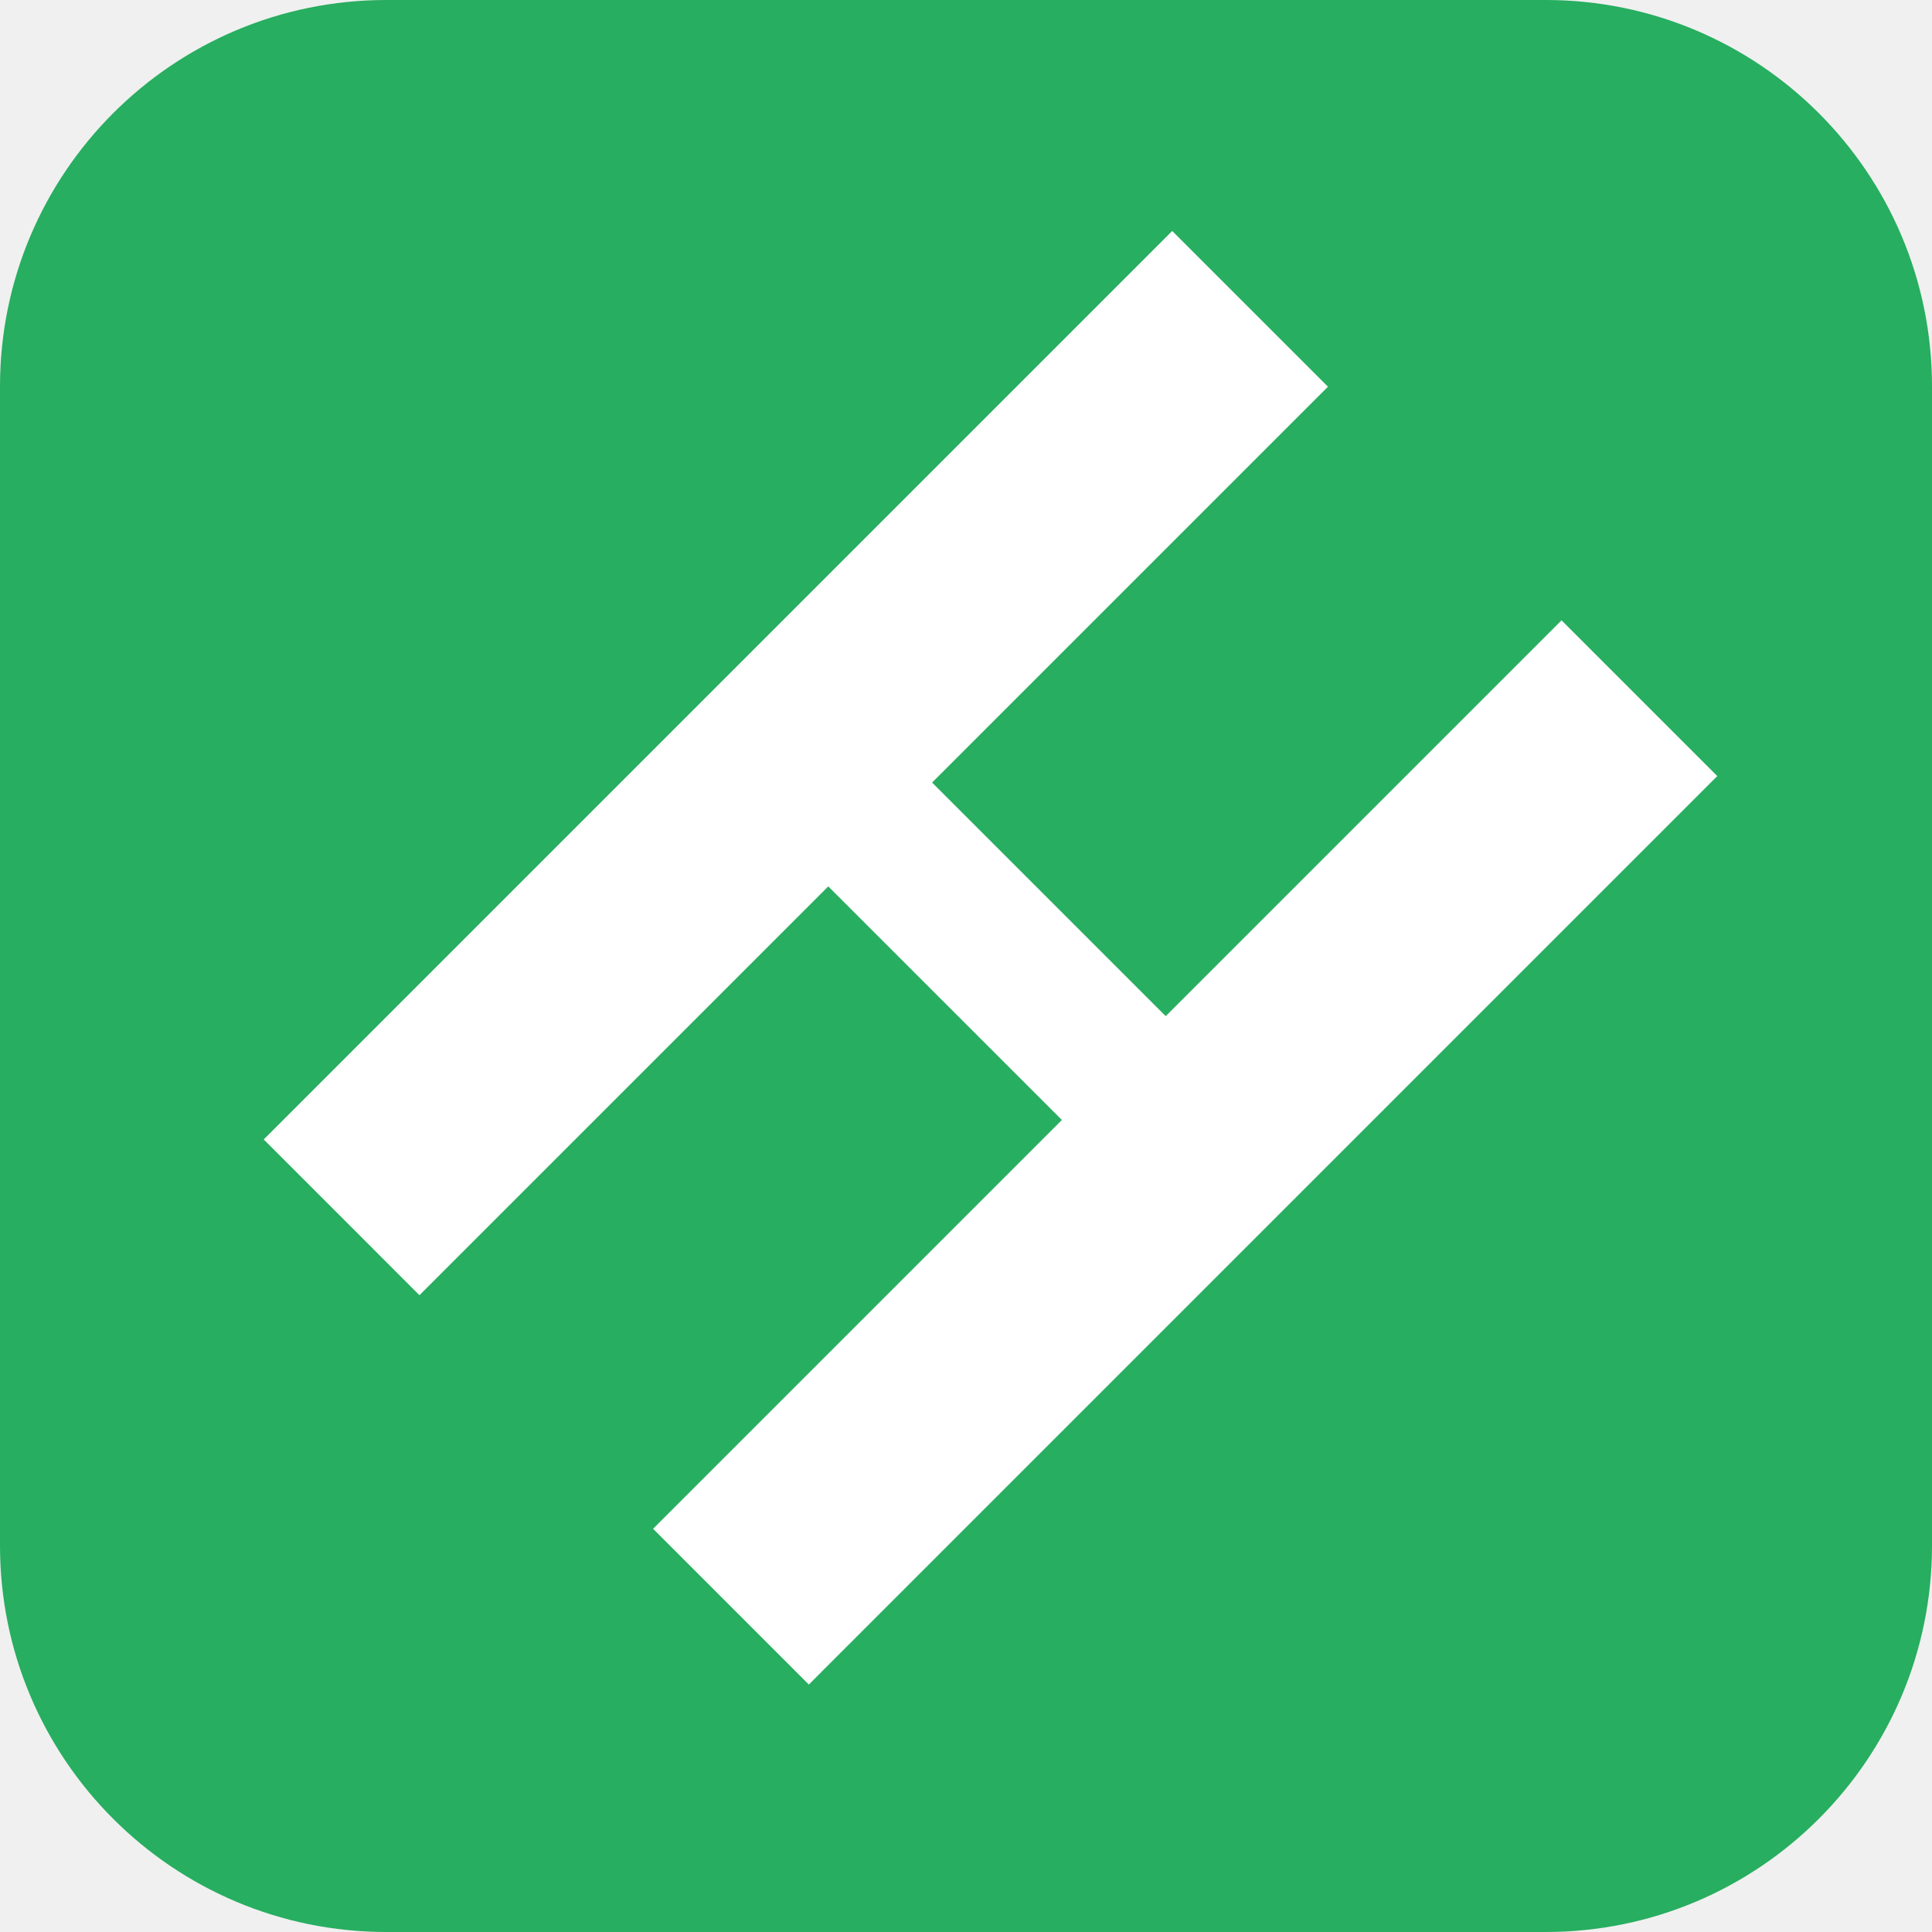
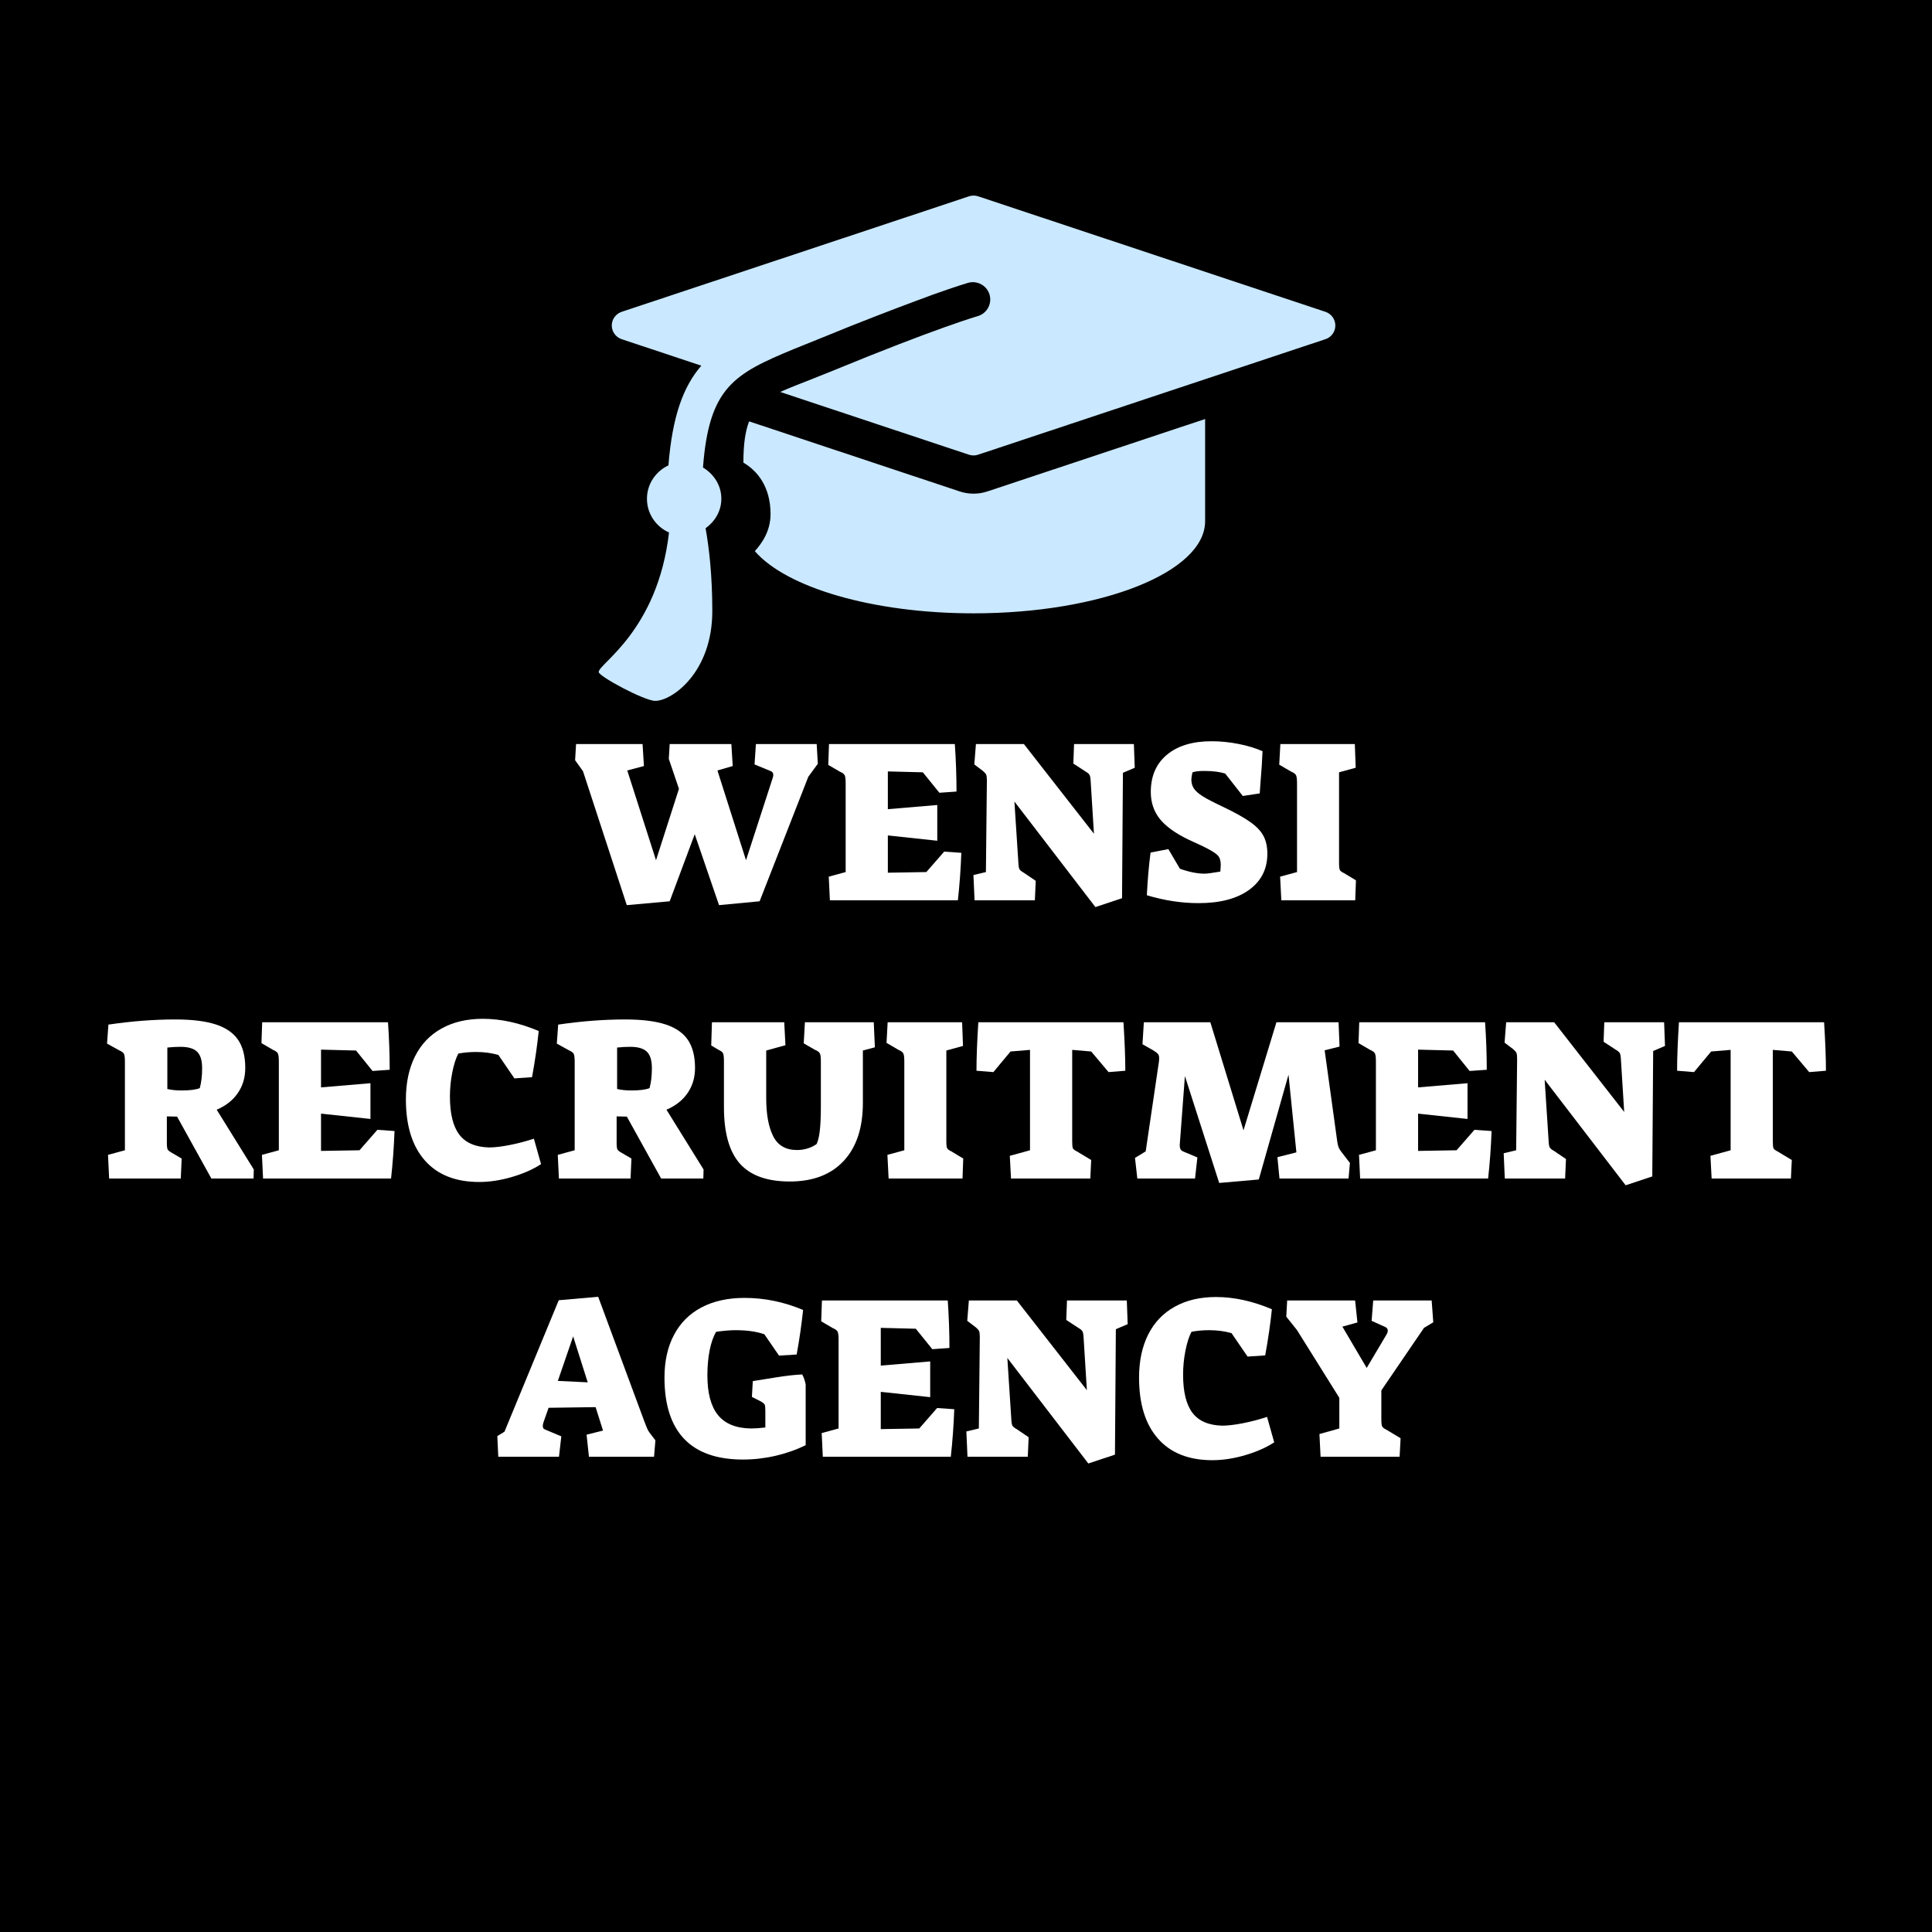
- <svg xmlns="http://www.w3.org/2000/svg" width="100" height="100" viewBox="0 0 100 100" fill="none">
-   <g clip-path="url(#clip0_9_310)">
-     <rect width="100" height="100" rx="20" fill="#27AE60" />
-     <path d="M13.65 58.978L60.673 11.955L68.734 20.016L48.245 40.505L60.337 52.596L80.825 32.108L88.886 40.169L41.864 87.192L33.803 79.13L54.963 57.97L42.871 45.879L21.711 67.039L13.65 58.978Z" fill="white" />
-   </g>
+ <svg xmlns="http://www.w3.org/2000/svg" width="500" zoomAndPan="magnify" viewBox="0 0 375 375" height="500" preserveAspectRatio="xMidYMid meet" version="1.0">
  <defs>
-     <clipPath id="clip0_9_310">
-       <rect width="100" height="100" rx="20" fill="white" />
+     <g />
+     <clipPath id="03b2531bb2">
+       <path d="M 116 37.5 L 259.188 37.5 L 259.188 136.5 L 116 136.5 Z M 116 37.5 " clip-rule="nonzero" />
    </clipPath>
  </defs>
+   <rect x="-37.5" width="450" fill="#ffffff" y="-37.5" height="450" fill-opacity="1" />
+   <rect x="-37.5" width="450" fill="#ffffff" y="-37.5" height="450" fill-opacity="1" />
+   <rect x="-37.5" width="450" fill="#000000" y="-37.5" height="450" fill-opacity="1" />
+   <path fill="#cae8ff" d="M 188.969 95.82 C 188.07 95.82 187.184 95.68 186.301 95.395 L 145.402 81.789 C 144.664 83.711 144.293 86.188 144.293 89.801 C 146.961 91.344 149.562 94.441 149.562 99.785 C 149.562 103.059 147.922 105.41 146.512 106.977 C 152.578 113.996 169.273 119.047 188.973 119.047 C 213.797 119.047 233.914 111.031 233.914 101.164 C 233.914 98.984 233.914 90.078 233.914 81.332 L 191.625 95.395 C 190.754 95.68 189.867 95.82 188.969 95.82 Z M 188.969 95.82 " fill-opacity="1" fill-rule="nonzero" />
+   <g clip-path="url(#03b2531bb2)">
+     <path fill="#cae8ff" d="M 257.27 60.523 L 189.855 38.105 C 189.273 37.914 188.66 37.914 188.082 38.105 L 120.668 60.523 C 119.523 60.906 118.746 61.977 118.746 63.18 C 118.746 64.387 119.523 65.457 120.668 65.836 L 136.125 70.977 C 132.566 75.09 130.5 80.891 129.742 90.328 C 127.297 91.477 125.574 93.926 125.574 96.809 C 125.574 99.738 127.336 102.234 129.855 103.359 C 127.656 122.445 116.203 128.805 116.203 130.438 C 116.203 131.266 125.074 136.039 127.18 136.039 C 130.438 136.039 138.258 130.527 138.258 118.617 C 138.258 111.598 137.625 106.297 136.953 102.535 C 138.758 101.23 140.012 99.207 140.012 96.809 C 140.012 94.191 138.543 92.004 136.449 90.742 C 137.633 75.168 142.461 72.562 154.133 67.73 C 155.301 67.273 157.508 66.379 158.785 65.855 C 161.078 64.914 163.148 64.07 165.137 63.277 C 171.559 60.73 176.984 58.684 181.125 57.168 C 185.66 55.551 187.695 54.965 187.766 54.941 C 189.504 54.359 191.434 55.293 192.031 57.059 C 192.621 58.82 191.676 60.727 189.906 61.32 C 189.773 61.363 181.883 63.613 161.363 72.074 C 160.043 72.617 158.785 73.113 157.59 73.582 C 155.156 74.539 153.141 75.309 151.449 76.082 L 188.082 88.262 C 188.375 88.352 188.664 88.402 188.969 88.402 C 189.273 88.402 189.562 88.352 189.855 88.254 L 257.27 65.836 C 258.414 65.457 259.188 64.387 259.188 63.18 C 259.188 61.977 258.414 60.906 257.27 60.523 Z M 257.27 60.523 " fill-opacity="1" fill-rule="nonzero" />
+   </g>
+   <g fill="#ffffff" fill-opacity="1">
+     <g transform="translate(110.5027, 174.75)">
+       <g>
+         <path d="M 2.656 -25.062 L 1.125 -27.188 L 1.312 -30.328 L 14.219 -30.328 L 14.484 -26.062 L 11.25 -25.203 L 16.828 -7.781 L 21.281 -21.641 L 19.312 -27.453 L 19.484 -30.328 L 31.453 -30.328 L 31.719 -26.062 L 28.75 -25.203 L 34.297 -7.781 L 39.469 -23.719 C 39.551 -23.957 39.594 -24.164 39.594 -24.344 C 39.594 -24.738 39.398 -24.992 39.016 -25.109 L 35.953 -26.375 L 36.219 -30.328 L 48.016 -30.328 L 48.234 -26.5 L 46.391 -23.984 L 36.938 0.188 L 29.062 0.938 L 24.344 -12.828 L 19.484 0.188 L 11.156 0.938 Z M 2.656 -25.062 " />
+       </g>
+     </g>
+   </g>
+   <g fill="#ffffff" fill-opacity="1">
+     <g transform="translate(159.6426, 174.75)">
+       <g>
+         <path d="M 1.219 -4.594 L 4.5 -5.484 L 4.5 -22.719 C 4.5 -23.5 4.438 -24.016 4.312 -24.266 C 4.195 -24.523 3.883 -24.758 3.375 -24.969 L 1.125 -26.281 L 1.266 -30.328 L 25.688 -30.328 C 25.906 -27.18 26.016 -24.109 26.016 -21.109 L 22.688 -20.875 L 19.484 -24.844 L 12.688 -25.016 L 12.688 -17.688 L 22.281 -18.5 L 22.281 -11.562 L 12.688 -12.594 L 12.688 -5.359 L 20.156 -5.484 L 23.625 -9.453 L 26.953 -9.219 C 26.836 -6.07 26.613 -3 26.281 0 L 1.438 0 Z M 1.219 -4.594 " />
+       </g>
+     </g>
+   </g>
+   <g fill="#ffffff" fill-opacity="1">
+     <g transform="translate(187.6776, 174.75)">
+       <g>
+         <path d="M 9.219 -19.172 L 9.984 -7.375 C 10.016 -6.688 10.086 -6.238 10.203 -6.031 C 10.328 -5.82 10.602 -5.598 11.031 -5.359 L 13.359 -3.781 L 13.188 0 L 1.484 0 L 1.266 -4.906 L 3.688 -5.484 L 3.875 -23.219 C 3.875 -23.789 3.828 -24.18 3.734 -24.391 C 3.641 -24.598 3.43 -24.836 3.109 -25.109 L 1.438 -26.375 L 1.75 -30.328 L 11.062 -30.328 L 24.656 -12.922 L 24.031 -22.953 C 24 -23.672 23.922 -24.133 23.797 -24.344 C 23.68 -24.551 23.414 -24.773 23 -25.016 L 20.656 -26.547 L 20.797 -30.328 L 32.406 -30.328 L 32.578 -25.734 L 30.281 -24.75 L 30.109 -0.406 L 24.938 1.312 Z M 9.219 -19.172 " />
+       </g>
+     </g>
+   </g>
+   <g fill="#ffffff" fill-opacity="1">
+     <g transform="translate(221.3376, 174.75)">
+       <g>
+         <path d="M 11.297 0.547 C 7.992 0.547 4.648 0.035 1.266 -0.984 C 1.41 -3.953 1.648 -6.711 1.984 -9.266 L 5.438 -9.938 L 7.688 -6.125 C 9.488 -5.488 11.082 -5.172 12.469 -5.172 C 12.945 -5.172 13.969 -5.305 15.531 -5.578 C 15.582 -6.18 15.609 -6.586 15.609 -6.797 C 15.609 -7.516 15.488 -8.062 15.25 -8.438 C 15.008 -8.812 14.484 -9.227 13.672 -9.688 C 12.867 -10.156 11.414 -10.859 9.312 -11.797 C 6.727 -13.055 4.867 -14.41 3.734 -15.859 C 2.598 -17.316 2.031 -19.035 2.031 -21.016 C 2.031 -24.109 3.078 -26.523 5.172 -28.266 C 7.273 -30.004 10.156 -30.875 13.812 -30.875 C 15.582 -30.875 17.344 -30.695 19.094 -30.344 C 20.852 -30 22.395 -29.531 23.719 -28.938 C 23.656 -27.258 23.52 -25.176 23.312 -22.688 L 23.172 -20.75 L 19.891 -20.25 L 16.469 -24.609 C 15.383 -24.941 14.035 -25.109 12.422 -25.109 C 11.398 -25.109 10.633 -25.02 10.125 -24.844 C 9.977 -24.238 9.906 -23.77 9.906 -23.438 C 9.906 -22.781 10.066 -22.203 10.391 -21.703 C 10.723 -21.211 11.305 -20.703 12.141 -20.172 C 12.984 -19.648 14.234 -19 15.891 -18.219 C 18.285 -17.082 20.098 -16.078 21.328 -15.203 C 22.555 -14.336 23.414 -13.43 23.906 -12.484 C 24.406 -11.535 24.656 -10.391 24.656 -9.047 C 24.656 -6.078 23.469 -3.734 21.094 -2.016 C 18.727 -0.305 15.461 0.547 11.297 0.547 Z M 11.297 0.547 " />
+       </g>
+     </g>
+   </g>
+   <g fill="#ffffff" fill-opacity="1">
+     <g transform="translate(247.0325, 174.75)">
+       <g>
+         <path d="M 1.438 -4.594 L 4.719 -5.484 L 4.719 -22.719 C 4.719 -23.5 4.656 -24.016 4.531 -24.266 C 4.414 -24.523 4.102 -24.758 3.594 -24.969 L 1.266 -26.328 L 1.484 -30.328 L 15.938 -30.328 L 16.109 -25.734 L 12.875 -24.844 L 12.875 -7.297 C 12.875 -6.566 12.926 -6.098 13.031 -5.891 C 13.133 -5.68 13.41 -5.473 13.859 -5.266 L 16.156 -3.875 L 16.016 0 L 1.672 0 Z M 1.438 -4.594 " />
+       </g>
+     </g>
+   </g>
+   <g fill="#ffffff" fill-opacity="1">
+     <g transform="translate(95.81001, 282.75)">
+       <g>
+         <path d="M 0.719 -4 L 2.109 -4.859 L 12.641 -30.375 L 20.297 -31.047 L 29.297 -6.75 C 29.598 -5.969 29.805 -5.457 29.922 -5.219 C 30.047 -4.977 30.27 -4.648 30.594 -4.234 L 31.406 -3.188 L 31.141 0 L 18.5 0 L 18.047 -4.281 L 21.234 -5.078 L 19.797 -9.625 L 10.672 -9.5 L 9.672 -6.656 C 9.586 -6.383 9.547 -6.16 9.547 -5.984 C 9.547 -5.773 9.582 -5.617 9.656 -5.516 C 9.727 -5.41 9.852 -5.328 10.031 -5.266 L 13.141 -3.953 L 12.688 0 L 0.906 0 Z M 15.438 -23.359 L 12.469 -14.719 L 18.266 -14.438 Z M 15.438 -23.359 " />
+       </g>
+     </g>
+   </g>
+   <g fill="#ffffff" fill-opacity="1">
+     <g transform="translate(127.85, 282.75)">
+       <g>
+         <path d="M 16.375 0.547 C 11.312 0.547 7.504 -0.785 4.953 -3.453 C 2.398 -6.129 1.125 -10.094 1.125 -15.344 C 1.125 -18.551 1.738 -21.316 2.969 -23.641 C 4.195 -25.973 5.977 -27.754 8.312 -28.984 C 10.656 -30.211 13.438 -30.828 16.656 -30.828 C 20.551 -30.828 24.344 -30.047 28.031 -28.484 C 27.727 -25.609 27.312 -22.727 26.781 -19.844 L 23.359 -19.625 L 20.516 -23.766 C 19.016 -24.297 17.156 -24.562 14.938 -24.562 C 13.883 -24.562 12.625 -24.457 11.156 -24.25 C 10.613 -23.352 10.191 -22.156 9.891 -20.656 C 9.598 -19.156 9.453 -17.535 9.453 -15.797 C 9.453 -12.348 10.141 -9.773 11.516 -8.078 C 12.898 -6.379 15.047 -5.516 17.953 -5.484 C 18.672 -5.484 19.586 -5.547 20.703 -5.672 L 20.703 -8.953 C 20.703 -9.555 20.656 -9.945 20.562 -10.125 C 20.477 -10.301 20.223 -10.508 19.797 -10.75 L 18.094 -11.609 L 18.266 -14.672 L 19.312 -14.844 C 19.633 -14.906 20.801 -15.094 22.812 -15.406 C 24.82 -15.727 26.504 -15.914 27.859 -15.969 C 28.16 -15.406 28.383 -14.766 28.531 -14.047 L 28.531 -2.25 C 26.789 -1.375 24.852 -0.688 22.719 -0.188 C 20.594 0.301 18.477 0.547 16.375 0.547 Z M 16.375 0.547 " />
+       </g>
+     </g>
+   </g>
+   <g fill="#ffffff" fill-opacity="1">
+     <g transform="translate(158.2699, 282.75)">
+       <g>
+         <path d="M 1.219 -4.594 L 4.5 -5.484 L 4.5 -22.719 C 4.5 -23.5 4.438 -24.016 4.312 -24.266 C 4.195 -24.523 3.883 -24.758 3.375 -24.969 L 1.125 -26.281 L 1.266 -30.328 L 25.688 -30.328 C 25.906 -27.18 26.016 -24.109 26.016 -21.109 L 22.688 -20.875 L 19.484 -24.844 L 12.688 -25.016 L 12.688 -17.688 L 22.281 -18.5 L 22.281 -11.562 L 12.688 -12.594 L 12.688 -5.359 L 20.156 -5.484 L 23.625 -9.453 L 26.953 -9.219 C 26.836 -6.07 26.613 -3 26.281 0 L 1.438 0 Z M 1.219 -4.594 " />
+       </g>
+     </g>
+   </g>
+   <g fill="#ffffff" fill-opacity="1">
+     <g transform="translate(186.3049, 282.75)">
+       <g>
+         <path d="M 9.219 -19.172 L 9.984 -7.375 C 10.016 -6.688 10.086 -6.238 10.203 -6.031 C 10.328 -5.82 10.602 -5.598 11.031 -5.359 L 13.359 -3.781 L 13.188 0 L 1.484 0 L 1.266 -4.906 L 3.688 -5.484 L 3.875 -23.219 C 3.875 -23.789 3.828 -24.18 3.734 -24.391 C 3.641 -24.598 3.43 -24.836 3.109 -25.109 L 1.438 -26.375 L 1.75 -30.328 L 11.062 -30.328 L 24.656 -12.922 L 24.031 -22.953 C 24 -23.672 23.922 -24.133 23.797 -24.344 C 23.68 -24.551 23.414 -24.773 23 -25.016 L 20.656 -26.547 L 20.797 -30.328 L 32.406 -30.328 L 32.578 -25.734 L 30.281 -24.75 L 30.109 -0.406 L 24.938 1.312 Z M 9.219 -19.172 " />
+       </g>
+     </g>
+   </g>
+   <g fill="#ffffff" fill-opacity="1">
+     <g transform="translate(219.9649, 282.75)">
+       <g>
+         <path d="M 15.344 0.672 C 10.781 0.672 7.27 -0.719 4.812 -3.5 C 2.352 -6.289 1.125 -10.238 1.125 -15.344 C 1.125 -18.582 1.719 -21.379 2.906 -23.734 C 4.094 -26.086 5.812 -27.883 8.062 -29.125 C 10.312 -30.375 12.977 -31 16.062 -31 C 19.57 -31 23.188 -30.207 26.906 -28.625 C 26.633 -25.914 26.203 -22.93 25.609 -19.672 L 22.188 -19.438 L 19.078 -23.984 C 17.754 -24.367 16.301 -24.562 14.719 -24.562 C 13.52 -24.562 12.379 -24.457 11.297 -24.25 C 10.816 -23.32 10.426 -22.094 10.125 -20.562 C 9.82 -19.031 9.672 -17.488 9.672 -15.938 C 9.672 -12.602 10.273 -10.133 11.484 -8.531 C 12.703 -6.926 14.633 -6.094 17.281 -6.031 C 18.332 -6.031 19.66 -6.188 21.266 -6.5 C 22.867 -6.812 24.438 -7.223 25.969 -7.734 L 27.359 -2.797 C 25.797 -1.773 23.91 -0.941 21.703 -0.297 C 19.504 0.348 17.383 0.672 15.344 0.672 Z M 15.344 0.672 " />
+       </g>
+     </g>
+   </g>
+   <g fill="#ffffff" fill-opacity="1">
+     <g transform="translate(248.8998, 282.75)">
+       <g>
+         <path d="M 7.203 -4.406 L 11.062 -5.484 L 11.062 -11.438 L 2.828 -24.609 L 0.766 -27.188 L 0.938 -30.328 L 14.125 -30.328 L 14.578 -26.062 L 11.656 -25.25 L 16.375 -17.234 L 20.297 -23.844 C 20.41 -24.062 20.469 -24.273 20.469 -24.484 C 20.469 -24.805 20.289 -25.047 19.938 -25.203 L 17.328 -26.375 L 17.641 -30.328 L 28.984 -30.328 L 29.297 -26.094 L 27.5 -25.016 L 19.219 -12.875 L 19.219 -7.297 C 19.219 -6.566 19.27 -6.098 19.375 -5.891 C 19.477 -5.68 19.738 -5.473 20.156 -5.266 L 22.953 -3.594 L 22.766 0 L 7.422 0 Z M 7.203 -4.406 " />
+       </g>
+     </g>
+   </g>
+   <g fill="#ffffff" fill-opacity="1">
+     <g transform="translate(19.2932, 228.75)">
+       <g>
+         <path d="M 1.672 -4.594 L 4.953 -5.484 L 4.953 -22.641 C 4.953 -23.422 4.891 -23.938 4.766 -24.188 C 4.648 -24.438 4.336 -24.672 3.828 -24.891 L 1.484 -26.188 L 1.75 -29.875 C 6.25 -30.539 10.586 -30.875 14.766 -30.875 C 18.004 -30.875 20.613 -30.551 22.594 -29.906 C 24.57 -29.258 26.02 -28.254 26.938 -26.891 C 27.852 -25.523 28.312 -23.719 28.312 -21.469 C 28.312 -19.602 27.828 -17.973 26.859 -16.578 C 25.898 -15.18 24.535 -14.109 22.766 -13.359 L 29.969 -1.75 L 29.922 0 L 21.734 0 L 15.078 -12.016 L 13.094 -12.062 L 13.094 -7.016 C 13.094 -6.297 13.145 -5.836 13.25 -5.641 C 13.352 -5.453 13.617 -5.238 14.047 -5 L 15.969 -3.875 L 15.797 0 L 1.891 0 Z M 15.969 -17.094 C 17.562 -17.094 18.734 -17.242 19.484 -17.547 C 19.785 -18.629 19.938 -19.922 19.938 -21.422 C 19.938 -22.922 19.613 -23.984 18.969 -24.609 C 18.32 -25.242 17.25 -25.562 15.75 -25.562 C 14.906 -25.562 14.051 -25.516 13.188 -25.422 L 13.188 -17.375 C 13.969 -17.188 14.895 -17.094 15.969 -17.094 Z M 15.969 -17.094 " />
+       </g>
+     </g>
+   </g>
+   <g fill="#ffffff" fill-opacity="1">
+     <g transform="translate(49.62317, 228.75)">
+       <g>
+         <path d="M 1.219 -4.594 L 4.5 -5.484 L 4.5 -22.719 C 4.5 -23.5 4.438 -24.016 4.312 -24.266 C 4.195 -24.523 3.883 -24.758 3.375 -24.969 L 1.125 -26.281 L 1.266 -30.328 L 25.688 -30.328 C 25.906 -27.18 26.016 -24.109 26.016 -21.109 L 22.688 -20.875 L 19.484 -24.844 L 12.688 -25.016 L 12.688 -17.688 L 22.281 -18.5 L 22.281 -11.562 L 12.688 -12.594 L 12.688 -5.359 L 20.156 -5.484 L 23.625 -9.453 L 26.953 -9.219 C 26.836 -6.07 26.613 -3 26.281 0 L 1.438 0 Z M 1.219 -4.594 " />
+       </g>
+     </g>
+   </g>
+   <g fill="#ffffff" fill-opacity="1">
+     <g transform="translate(77.65814, 228.75)">
+       <g>
+         <path d="M 15.344 0.672 C 10.781 0.672 7.27 -0.719 4.812 -3.5 C 2.352 -6.289 1.125 -10.238 1.125 -15.344 C 1.125 -18.582 1.719 -21.379 2.906 -23.734 C 4.094 -26.086 5.812 -27.883 8.062 -29.125 C 10.312 -30.375 12.977 -31 16.062 -31 C 19.57 -31 23.188 -30.207 26.906 -28.625 C 26.633 -25.914 26.203 -22.93 25.609 -19.672 L 22.188 -19.438 L 19.078 -23.984 C 17.754 -24.367 16.301 -24.562 14.719 -24.562 C 13.52 -24.562 12.379 -24.457 11.297 -24.25 C 10.816 -23.32 10.426 -22.094 10.125 -20.562 C 9.82 -19.031 9.672 -17.488 9.672 -15.938 C 9.672 -12.602 10.273 -10.133 11.484 -8.531 C 12.703 -6.926 14.633 -6.094 17.281 -6.031 C 18.332 -6.031 19.66 -6.188 21.266 -6.5 C 22.867 -6.812 24.438 -7.223 25.969 -7.734 L 27.359 -2.797 C 25.797 -1.773 23.91 -0.941 21.703 -0.297 C 19.504 0.348 17.383 0.672 15.344 0.672 Z M 15.344 0.672 " />
+       </g>
+     </g>
+   </g>
+   <g fill="#ffffff" fill-opacity="1">
+     <g transform="translate(106.5931, 228.75)">
+       <g>
+         <path d="M 1.672 -4.594 L 4.953 -5.484 L 4.953 -22.641 C 4.953 -23.422 4.891 -23.938 4.766 -24.188 C 4.648 -24.438 4.336 -24.672 3.828 -24.891 L 1.484 -26.188 L 1.75 -29.875 C 6.25 -30.539 10.586 -30.875 14.766 -30.875 C 18.004 -30.875 20.613 -30.551 22.594 -29.906 C 24.57 -29.258 26.02 -28.254 26.938 -26.891 C 27.852 -25.523 28.312 -23.719 28.312 -21.469 C 28.312 -19.602 27.828 -17.973 26.859 -16.578 C 25.898 -15.18 24.535 -14.109 22.766 -13.359 L 29.969 -1.75 L 29.922 0 L 21.734 0 L 15.078 -12.016 L 13.094 -12.062 L 13.094 -7.016 C 13.094 -6.297 13.145 -5.836 13.25 -5.641 C 13.352 -5.453 13.617 -5.238 14.047 -5 L 15.969 -3.875 L 15.797 0 L 1.891 0 Z M 15.969 -17.094 C 17.562 -17.094 18.734 -17.242 19.484 -17.547 C 19.785 -18.629 19.938 -19.922 19.938 -21.422 C 19.938 -22.922 19.613 -23.984 18.969 -24.609 C 18.32 -25.242 17.25 -25.562 15.75 -25.562 C 14.906 -25.562 14.051 -25.516 13.188 -25.422 L 13.188 -17.375 C 13.969 -17.188 14.895 -17.094 15.969 -17.094 Z M 15.969 -17.094 " />
+       </g>
+     </g>
+   </g>
+   <g fill="#ffffff" fill-opacity="1">
+     <g transform="translate(136.9231, 228.75)">
+       <g>
+         <path d="M 16.375 0.578 C 11.969 0.578 8.734 -0.582 6.672 -2.906 C 4.617 -5.227 3.594 -8.879 3.594 -13.859 L 3.594 -22.719 C 3.594 -23.5 3.539 -24.016 3.438 -24.266 C 3.332 -24.523 3.039 -24.758 2.562 -24.969 L 1.125 -25.828 L 1.266 -30.328 L 15.297 -30.328 L 15.531 -25.875 L 11.797 -24.844 L 11.797 -15.609 C 11.797 -12.492 12.242 -10.035 13.141 -8.234 C 14.035 -6.43 15.582 -5.531 17.781 -5.531 C 18.5 -5.531 19.191 -5.633 19.859 -5.844 C 20.535 -6.062 21.113 -6.348 21.594 -6.703 C 21.895 -7.391 22.102 -8.312 22.219 -9.469 C 22.344 -10.625 22.406 -12.176 22.406 -14.125 L 22.406 -22.719 C 22.406 -23.5 22.344 -24.016 22.219 -24.266 C 22.102 -24.523 21.789 -24.758 21.281 -24.969 L 19.078 -26.234 L 19.312 -30.328 L 32.672 -30.328 L 32.891 -25.469 L 30.562 -24.844 L 30.562 -14.672 C 30.562 -9.836 29.32 -6.086 26.844 -3.422 C 24.363 -0.754 20.875 0.578 16.375 0.578 Z M 16.375 0.578 " />
+       </g>
+     </g>
+   </g>
+   <g fill="#ffffff" fill-opacity="1">
+     <g transform="translate(170.808, 228.75)">
+       <g>
+         <path d="M 1.438 -4.594 L 4.719 -5.484 L 4.719 -22.719 C 4.719 -23.5 4.656 -24.016 4.531 -24.266 C 4.414 -24.523 4.102 -24.758 3.594 -24.969 L 1.266 -26.328 L 1.484 -30.328 L 15.938 -30.328 L 16.109 -25.734 L 12.875 -24.844 L 12.875 -7.297 C 12.875 -6.566 12.926 -6.098 13.031 -5.891 C 13.133 -5.68 13.41 -5.473 13.859 -5.266 L 16.156 -3.875 L 16.016 0 L 1.672 0 Z M 1.438 -4.594 " />
+       </g>
+     </g>
+   </g>
+   <g fill="#ffffff" fill-opacity="1">
+     <g transform="translate(188.268, 228.75)">
+       <g>
+         <path d="M 7.734 -4.406 L 11.656 -5.484 L 11.656 -24.969 L 7.875 -24.656 L 4.547 -20.656 L 1.266 -20.922 C 1.266 -23.41 1.383 -26.547 1.625 -30.328 L 29.797 -30.328 C 30.035 -26.547 30.156 -23.41 30.156 -20.922 L 26.906 -20.656 L 23.531 -24.656 L 19.844 -24.969 L 19.844 -7.297 C 19.844 -6.566 19.883 -6.098 19.969 -5.891 C 20.062 -5.68 20.32 -5.473 20.75 -5.266 L 23.531 -3.594 L 23.359 0 L 7.969 0 Z M 7.734 -4.406 " />
+       </g>
+     </g>
+   </g>
+   <g fill="#ffffff" fill-opacity="1">
+     <g transform="translate(219.723, 228.75)">
+       <g>
+         <path d="M 10.266 -19.891 L 9.266 -6.562 L 9.266 -6.391 C 9.266 -5.816 9.477 -5.441 9.906 -5.266 L 12.688 -4.094 L 12.234 0 L 1.031 0 L 0.578 -4 L 2.656 -5.266 L 5.219 -22.641 C 5.25 -22.848 5.266 -23.102 5.266 -23.406 C 5.266 -23.758 5.18 -24.023 5.016 -24.203 C 4.848 -24.391 4.539 -24.617 4.094 -24.891 L 2.031 -26.062 L 2.297 -30.328 L 15.203 -30.328 L 21.641 -9.359 L 28.031 -30.328 L 40.094 -30.328 L 40.281 -25.609 L 37.391 -24.891 L 39.828 -7.25 C 39.91 -6.645 40.035 -6.176 40.203 -5.844 C 40.367 -5.52 40.754 -4.984 41.359 -4.234 L 42.297 -3.016 L 42.031 0 L 28.625 0 L 28.219 -4.141 L 31.906 -5.078 L 30.375 -20.156 L 24.609 0.188 L 16.922 0.859 Z M 10.266 -19.891 " />
+       </g>
+     </g>
+   </g>
+   <g fill="#ffffff" fill-opacity="1">
+     <g transform="translate(262.5629, 228.75)">
+       <g>
+         <path d="M 1.219 -4.594 L 4.5 -5.484 L 4.5 -22.719 C 4.5 -23.5 4.438 -24.016 4.312 -24.266 C 4.195 -24.523 3.883 -24.758 3.375 -24.969 L 1.125 -26.281 L 1.266 -30.328 L 25.688 -30.328 C 25.906 -27.18 26.016 -24.109 26.016 -21.109 L 22.688 -20.875 L 19.484 -24.844 L 12.688 -25.016 L 12.688 -17.688 L 22.281 -18.5 L 22.281 -11.562 L 12.688 -12.594 L 12.688 -5.359 L 20.156 -5.484 L 23.625 -9.453 L 26.953 -9.219 C 26.836 -6.07 26.613 -3 26.281 0 L 1.438 0 Z M 1.219 -4.594 " />
+       </g>
+     </g>
+   </g>
+   <g fill="#ffffff" fill-opacity="1">
+     <g transform="translate(290.5979, 228.75)">
+       <g>
+         <path d="M 9.219 -19.172 L 9.984 -7.375 C 10.016 -6.688 10.086 -6.238 10.203 -6.031 C 10.328 -5.82 10.602 -5.598 11.031 -5.359 L 13.359 -3.781 L 13.188 0 L 1.484 0 L 1.266 -4.906 L 3.688 -5.484 L 3.875 -23.219 C 3.875 -23.789 3.828 -24.18 3.734 -24.391 C 3.641 -24.598 3.43 -24.836 3.109 -25.109 L 1.438 -26.375 L 1.75 -30.328 L 11.062 -30.328 L 24.656 -12.922 L 24.031 -22.953 C 24 -23.672 23.922 -24.133 23.797 -24.344 C 23.68 -24.551 23.414 -24.773 23 -25.016 L 20.656 -26.547 L 20.797 -30.328 L 32.406 -30.328 L 32.578 -25.734 L 30.281 -24.75 L 30.109 -0.406 L 24.938 1.312 Z M 9.219 -19.172 " />
+       </g>
+     </g>
+   </g>
+   <g fill="#ffffff" fill-opacity="1">
+     <g transform="translate(324.2579, 228.75)">
+       <g>
+         <path d="M 7.734 -4.406 L 11.656 -5.484 L 11.656 -24.969 L 7.875 -24.656 L 4.547 -20.656 L 1.266 -20.922 C 1.266 -23.41 1.383 -26.547 1.625 -30.328 L 29.797 -30.328 C 30.035 -26.547 30.156 -23.41 30.156 -20.922 L 26.906 -20.656 L 23.531 -24.656 L 19.844 -24.969 L 19.844 -7.297 C 19.844 -6.566 19.883 -6.098 19.969 -5.891 C 20.062 -5.68 20.32 -5.473 20.75 -5.266 L 23.531 -3.594 L 23.359 0 L 7.969 0 Z M 7.734 -4.406 " />
+       </g>
+     </g>
+   </g>
</svg>
